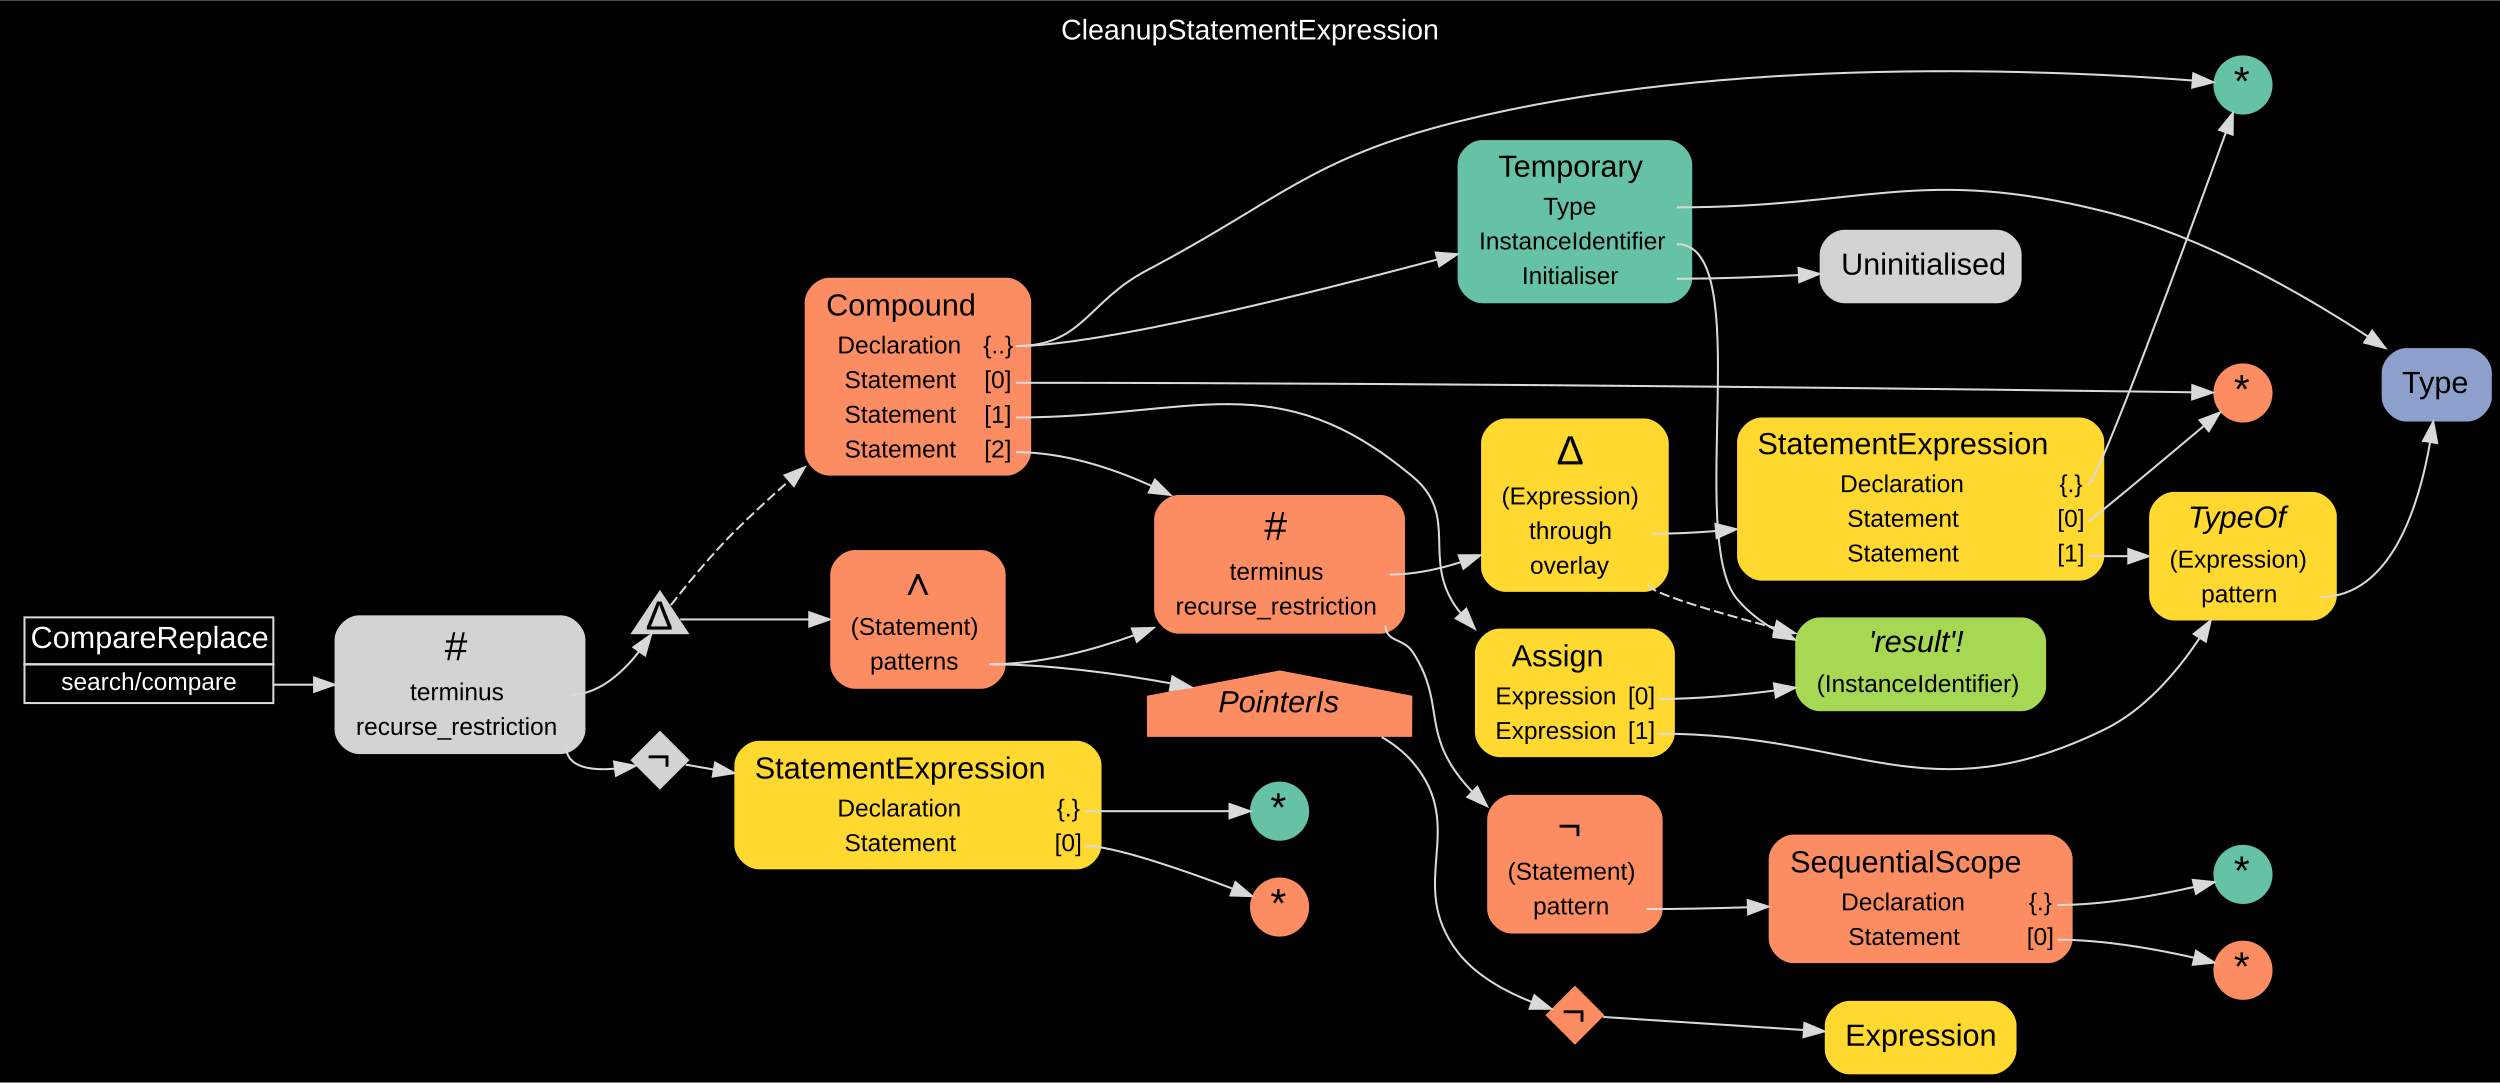
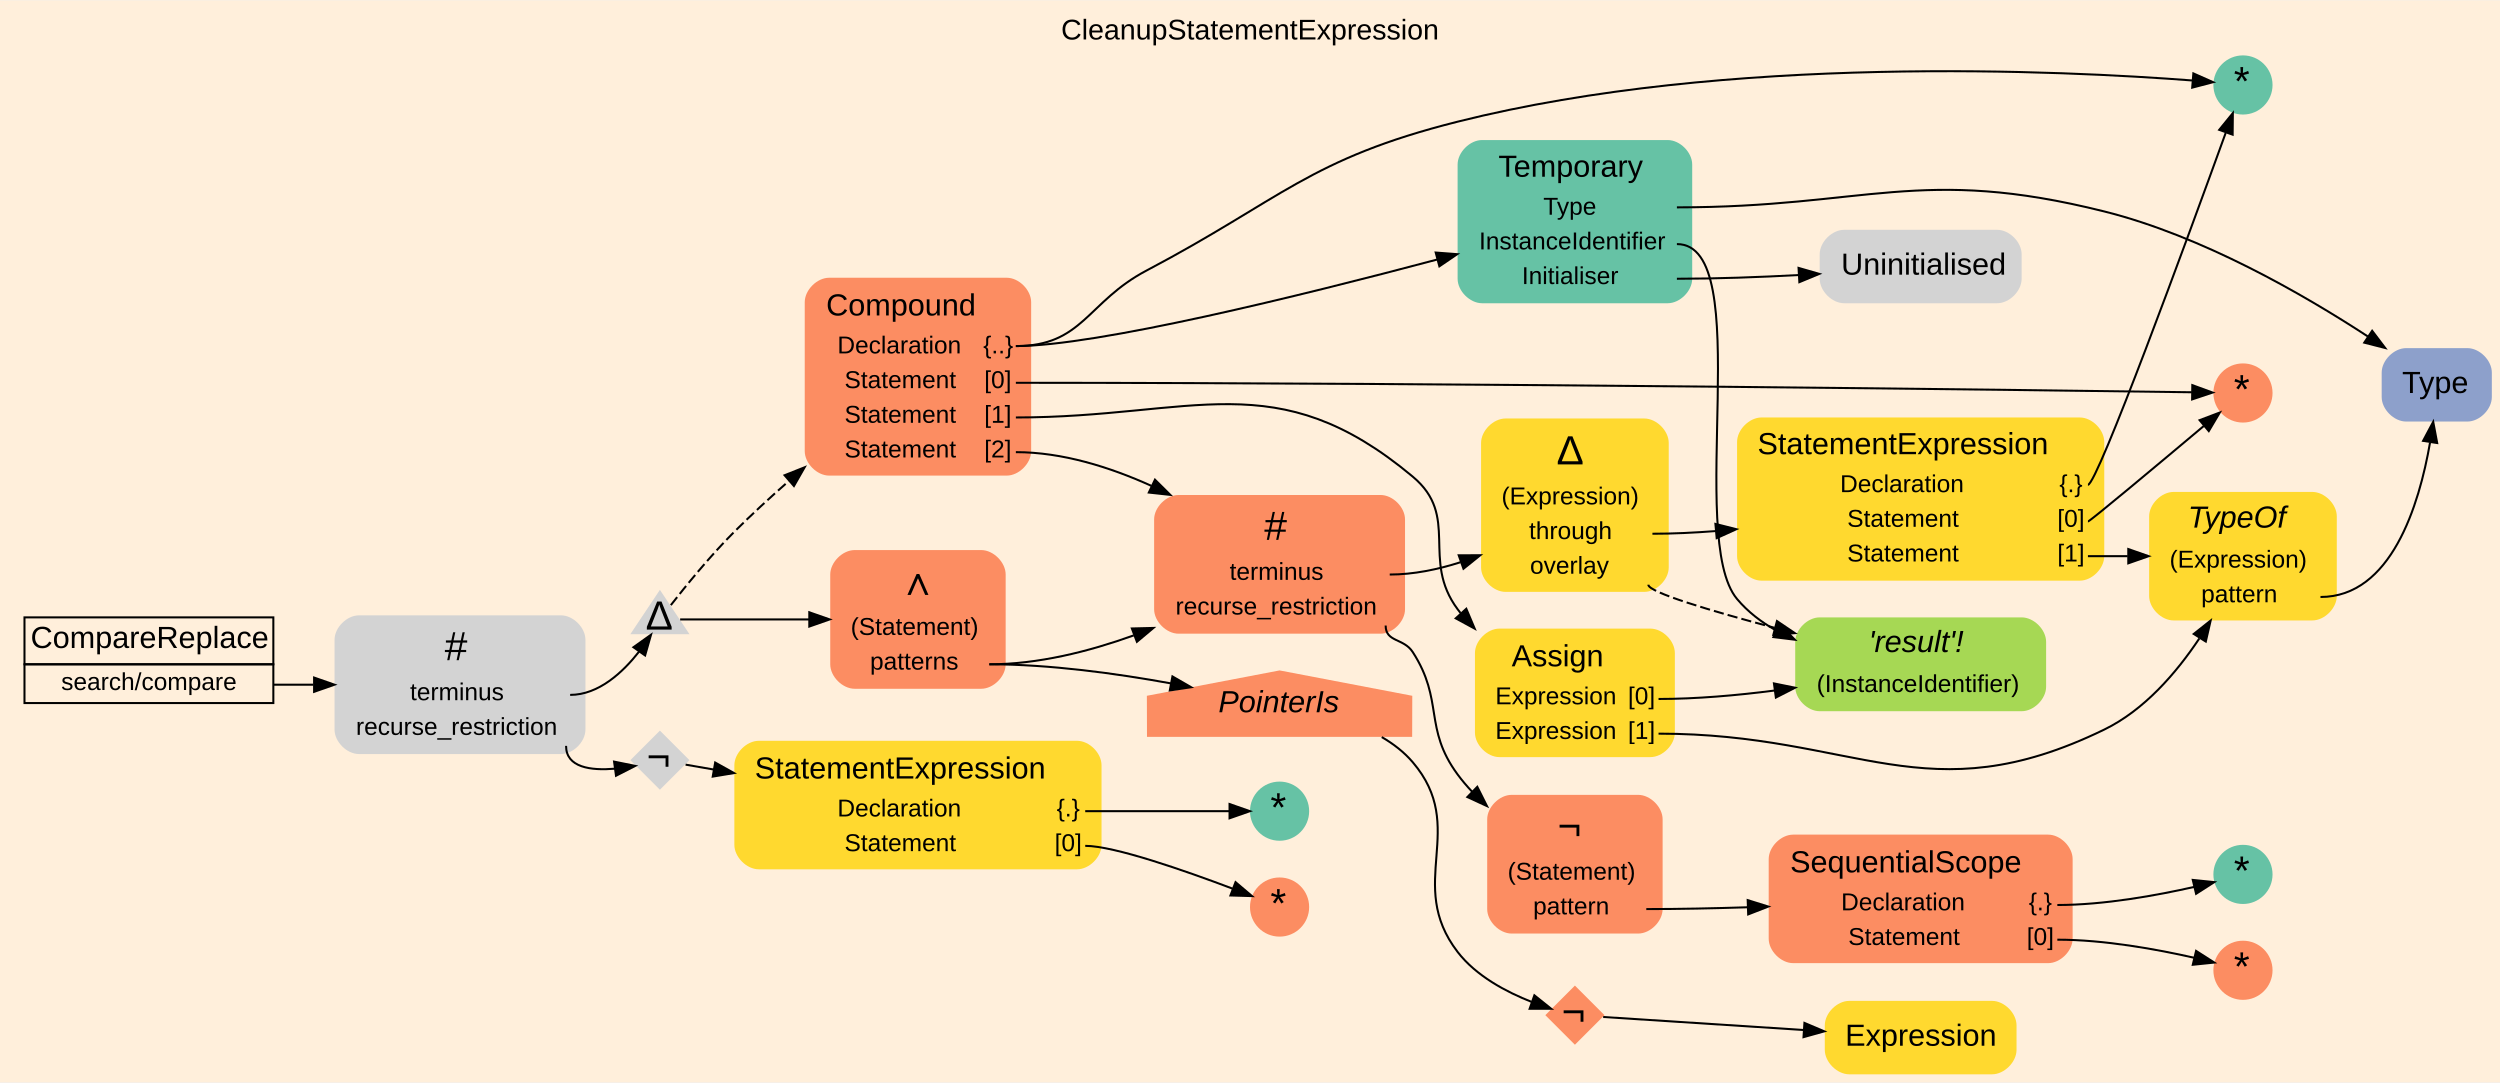
<svg xmlns="http://www.w3.org/2000/svg" width="1226pt" height="531pt" viewBox="0.00 0.00 1225.56 530.50">
  <g id="graph0" class="graph" transform="scale(1 1) rotate(0) translate(4 526.5)">
-     <polygon fill="#000000" stroke="transparent" points="-4,4 -4,-526.5 1221.556,-526.5 1221.556,4 -4,4" />
-     <text text-anchor="middle" x="608.778" y="-507.3" font-family="Arial" font-size="14.00" fill="#ffffff">CleanupStatementExpression</text>
+     <polygon fill="#ffefdb" stroke="transparent" points="-4,4 -4,-526.5 1221.556,-526.5 1221.556,4 -4,4" />
+     <text text-anchor="middle" x="608.778" y="-507.3" font-family="Arial" font-size="14.00" fill="#000000">CleanupStatementExpression</text>
    <g id="node1" class="node">
-       <polygon fill="#000000" stroke="transparent" points="138,-228 0,-228 0,-178 138,-178 138,-228" />
-       <polygon fill="none" stroke="#d9d9d9" points="8,-201 8,-224 130,-224 130,-201 8,-201" />
-       <text text-anchor="start" x="11" y="-209" font-family="Arial" font-size="15.00" fill="#ffffff">CompareReplace</text>
-       <polygon fill="none" stroke="#d9d9d9" points="8,-182 8,-201 130,-201 130,-182 8,-182" />
-       <text text-anchor="start" x="26" y="-188.4" font-family="Arial" font-size="12.00" fill="#ffffff">search/compare</text>
+       <polygon fill="#ffefdb" stroke="transparent" points="138,-228 0,-228 0,-178 138,-178 138,-228" />
+       <polygon fill="none" stroke="#000000" points="8,-201 8,-224 130,-224 130,-201 8,-201" />
+       <text text-anchor="start" x="11" y="-209" font-family="Arial" font-size="15.00" fill="#000000">CompareReplace</text>
+       <polygon fill="none" stroke="#000000" points="8,-182 8,-201 130,-201 130,-182 8,-182" />
+       <text text-anchor="start" x="26" y="-188.4" font-family="Arial" font-size="12.00" fill="#000000">search/compare</text>
    </g>
    <g id="node2" class="node">
      <path fill="#d3d3d3" stroke="transparent" d="M271,-225C271,-225 172,-225 172,-225 166,-225 160,-219 160,-213 160,-213 160,-169 160,-169 160,-163 166,-157 172,-157 172,-157 271,-157 271,-157 277,-157 283,-163 283,-169 283,-169 283,-213 283,-213 283,-219 277,-225 271,-225" />
      <text text-anchor="start" x="214" y="-203" font-family="Arial" font-size="20.00" fill="#000000">#</text>
      <text text-anchor="start" x="197" y="-183.4" font-family="Arial" font-size="12.00" fill="#000000">terminus</text>
      <text text-anchor="start" x="170.5" y="-166.4" font-family="Arial" font-size="12.00" fill="#000000">recurse_restriction</text>
    </g>
    <g id="edge1" class="edge">
-       <path fill="none" stroke="#d9d9d9" d="M130,-191C136.359,-191 142.967,-191 149.59,-191" />
-       <polygon fill="#d9d9d9" stroke="#d9d9d9" points="149.977,-194.5 159.977,-191 149.977,-187.5 149.977,-194.5" />
+       <path fill="none" stroke="#000000" d="M130,-191C136.359,-191 142.967,-191 149.59,-191" />
+       <polygon fill="#000000" stroke="#000000" points="149.977,-194.5 159.977,-191 149.977,-187.5 149.977,-194.5" />
    </g>
    <g id="node3" class="node">
      <polygon fill="#d3d3d3" stroke="#000000" stroke-width="0" points="319.5,-237.5 305,-215.75 334,-215.75 319.5,-237.5" />
      <text text-anchor="start" x="312.5" y="-218" font-family="Arial" font-size="20.00" fill="#000000">Δ</text>
    </g>
    <g id="edge2" class="edge">
-       <path fill="none" stroke="#d9d9d9" d="M275.5,-186C289.55,-186 301.452,-197.187 309.32,-207.258" />
-       <polygon fill="#d9d9d9" stroke="#d9d9d9" points="306.522,-209.363 315.149,-215.512 312.24,-205.325 306.522,-209.363" />
+       <path fill="none" stroke="#000000" d="M275.5,-186C289.55,-186 301.452,-197.187 309.32,-207.258" />
+       <polygon fill="#000000" stroke="#000000" points="306.522,-209.363 315.149,-215.512 312.24,-205.325 306.522,-209.363" />
    </g>
    <g id="node24" class="node">
      <polygon fill="#d3d3d3" stroke="#000000" stroke-width="0" points="319.5,-168.5 305,-154 319.5,-139.5 334,-154 319.5,-168.5" />
      <text text-anchor="start" x="313" y="-149" font-family="Arial" font-size="20.00" fill="#000000">¬</text>
    </g>
    <g id="edge3" class="edge">
-       <path fill="none" stroke="#d9d9d9" d="M273.5,-161C273.5,-150.379 285.635,-148.821 297.439,-149.819" />
-       <polygon fill="#d9d9d9" stroke="#d9d9d9" points="297.031,-153.296 307.414,-151.19 297.984,-146.361 297.031,-153.296" />
+       <path fill="none" stroke="#000000" d="M273.5,-161C273.5,-150.379 285.635,-148.821 297.439,-149.819" />
+       <polygon fill="#000000" stroke="#000000" points="297.031,-153.296 307.414,-151.19 297.984,-146.361 297.031,-153.296" />
    </g>
    <g id="node4" class="node">
      <path fill="#fc8d62" stroke="transparent" d="M477,-257C477,-257 415,-257 415,-257 409,-257 403,-251 403,-245 403,-245 403,-201 403,-201 403,-195 409,-189 415,-189 415,-189 477,-189 477,-189 483,-189 489,-195 489,-201 489,-201 489,-245 489,-245 489,-251 483,-257 477,-257" />
      <text text-anchor="start" x="436" y="-235" font-family="Arial" font-size="20.00" fill="#000000">∧</text>
      <text text-anchor="start" x="413" y="-215.4" font-family="Arial" font-size="12.00" fill="#000000">(Statement)</text>
      <text text-anchor="start" x="422.5" y="-198.4" font-family="Arial" font-size="12.00" fill="#000000">patterns</text>
    </g>
    <g id="edge4" class="edge">
-       <path fill="none" stroke="#d9d9d9" d="M329.426,-223C343.135,-223 368.877,-223 392.69,-223" />
-       <polygon fill="#d9d9d9" stroke="#d9d9d9" points="392.737,-226.5 402.737,-223 392.737,-219.5 392.737,-226.5" />
+       <path fill="none" stroke="#000000" d="M329.426,-223C343.135,-223 368.877,-223 392.69,-223" />
+       <polygon fill="#000000" stroke="#000000" points="392.737,-226.5 402.737,-223 392.737,-219.5 392.737,-226.5" />
    </g>
    <g id="node20" class="node">
      <path fill="#fc8d62" stroke="transparent" d="M489.5,-390.5C489.5,-390.5 402.5,-390.5 402.5,-390.5 396.5,-390.5 390.5,-384.5 390.5,-378.5 390.5,-378.5 390.5,-305.5 390.5,-305.5 390.5,-299.5 396.5,-293.5 402.5,-293.5 402.5,-293.5 489.5,-293.5 489.5,-293.5 495.5,-293.5 501.5,-299.5 501.5,-305.5 501.5,-305.5 501.5,-378.5 501.5,-378.5 501.5,-384.5 495.5,-390.5 489.5,-390.5" />
      <text text-anchor="start" x="401" y="-372" font-family="Arial" font-size="15.00" fill="#000000">Compound</text>
      <text text-anchor="start" x="406.5" y="-353.4" font-family="Arial" font-size="12.00" fill="#000000">Declaration</text>
      <text text-anchor="start" x="478" y="-353.4" font-family="Arial" font-size="12.00" fill="#000000">{..}</text>
      <text text-anchor="start" x="410" y="-336.4" font-family="Arial" font-size="12.00" fill="#000000">Statement</text>
      <text text-anchor="start" x="478.5" y="-336.4" font-family="Arial" font-size="12.00" fill="#000000">[0]</text>
      <text text-anchor="start" x="410" y="-319.4" font-family="Arial" font-size="12.00" fill="#000000">Statement</text>
      <text text-anchor="start" x="478.5" y="-319.4" font-family="Arial" font-size="12.00" fill="#000000">[1]</text>
      <text text-anchor="start" x="410" y="-302.4" font-family="Arial" font-size="12.00" fill="#000000">Statement</text>
      <text text-anchor="start" x="478.5" y="-302.4" font-family="Arial" font-size="12.00" fill="#000000">[2]</text>
    </g>
    <g id="edge5" class="edge">
-       <path fill="none" stroke="#d9d9d9" stroke-dasharray="5,2" d="M324.859,-230.009C331.698,-238.784 344.075,-254.106 356,-266 364.371,-274.349 373.551,-282.804 382.748,-290.89" />
-       <polygon fill="#d9d9d9" stroke="#d9d9d9" points="380.614,-293.672 390.46,-297.585 385.203,-288.386 380.614,-293.672" />
+       <path fill="none" stroke="#000000" stroke-dasharray="5,2" d="M324.859,-230.009C331.698,-238.784 344.075,-254.106 356,-266 364.371,-274.349 373.551,-282.804 382.748,-290.89" />
+       <polygon fill="#000000" stroke="#000000" points="380.614,-293.672 390.46,-297.585 385.203,-288.386 380.614,-293.672" />
    </g>
    <g id="node5" class="node">
      <path fill="#fc8d62" stroke="transparent" d="M672.778,-284C672.778,-284 573.778,-284 573.778,-284 567.778,-284 561.778,-278 561.778,-272 561.778,-272 561.778,-228 561.778,-228 561.778,-222 567.778,-216 573.778,-216 573.778,-216 672.778,-216 672.778,-216 678.778,-216 684.778,-222 684.778,-228 684.778,-228 684.778,-272 684.778,-272 684.778,-278 678.778,-284 672.778,-284" />
      <text text-anchor="start" x="615.778" y="-262" font-family="Arial" font-size="20.00" fill="#000000">#</text>
      <text text-anchor="start" x="598.778" y="-242.4" font-family="Arial" font-size="12.00" fill="#000000">terminus</text>
      <text text-anchor="start" x="572.278" y="-225.4" font-family="Arial" font-size="12.00" fill="#000000">recurse_restriction</text>
    </g>
    <g id="edge6" class="edge">
-       <path fill="none" stroke="#d9d9d9" d="M481,-201C504.781,-201 529.64,-207.196 551.802,-215.18" />
-       <polygon fill="#d9d9d9" stroke="#d9d9d9" points="550.86,-218.566 561.452,-218.829 553.336,-212.018 550.86,-218.566" />
+       <path fill="none" stroke="#000000" d="M481,-201C504.781,-201 529.64,-207.196 551.802,-215.18" />
+       <polygon fill="#000000" stroke="#000000" points="550.86,-218.566 561.452,-218.829 553.336,-212.018 550.86,-218.566" />
    </g>
    <g id="node17" class="node">
      <polygon fill="#fc8d62" stroke="#000000" stroke-width="0" points="688.335,-185.562 623.278,-198 558.221,-185.562 558.282,-165.438 688.274,-165.438 688.335,-185.562" />
      <text text-anchor="start" x="593.278" y="-177.5" font-family="Arial" font-style="italic" font-size="15.00" fill="#000000">PointerIs</text>
    </g>
    <g id="edge7" class="edge">
-       <path fill="none" stroke="#d9d9d9" d="M481,-201C510.668,-201 543.446,-196.476 570.056,-191.628" />
-       <polygon fill="#d9d9d9" stroke="#d9d9d9" points="570.757,-195.057 579.933,-189.762 569.458,-188.179 570.757,-195.057" />
+       <path fill="none" stroke="#000000" d="M481,-201C510.668,-201 543.446,-196.476 570.056,-191.628" />
+       <polygon fill="#000000" stroke="#000000" points="570.757,-195.057 579.933,-189.762 569.458,-188.179 570.757,-195.057" />
    </g>
    <g id="node6" class="node">
      <path fill="#ffd92f" stroke="transparent" d="M802.056,-321.5C802.056,-321.5 734.056,-321.5 734.056,-321.5 728.056,-321.5 722.056,-315.5 722.056,-309.5 722.056,-309.5 722.056,-248.5 722.056,-248.5 722.056,-242.5 728.056,-236.5 734.056,-236.5 734.056,-236.5 802.056,-236.5 802.056,-236.5 808.056,-236.5 814.056,-242.5 814.056,-248.5 814.056,-248.5 814.056,-309.5 814.056,-309.5 814.056,-315.5 808.056,-321.5 802.056,-321.5" />
      <text text-anchor="start" x="759.056" y="-299" font-family="Arial" font-size="20.00" fill="#000000">Δ</text>
      <text text-anchor="start" x="732.056" y="-279.4" font-family="Arial" font-size="12.00" fill="#000000">(Expression)</text>
      <text text-anchor="start" x="745.556" y="-262.4" font-family="Arial" font-size="12.00" fill="#000000">through</text>
      <text text-anchor="start" x="746.056" y="-245.4" font-family="Arial" font-size="12.00" fill="#000000">overlay</text>
    </g>
    <g id="edge8" class="edge">
-       <path fill="none" stroke="#d9d9d9" d="M677.278,-245C688.863,-245 700.781,-247.458 712.015,-251.053" />
-       <polygon fill="#d9d9d9" stroke="#d9d9d9" points="711.092,-254.439 721.687,-254.471 713.424,-247.839 711.092,-254.439" />
+       <path fill="none" stroke="#000000" d="M677.278,-245C688.863,-245 700.781,-247.458 712.015,-251.053" />
+       <polygon fill="#000000" stroke="#000000" points="711.092,-254.439 721.687,-254.471 713.424,-247.839 711.092,-254.439" />
    </g>
    <g id="node13" class="node">
      <path fill="#fc8d62" stroke="transparent" d="M799.056,-137C799.056,-137 737.056,-137 737.056,-137 731.056,-137 725.056,-131 725.056,-125 725.056,-125 725.056,-81 725.056,-81 725.056,-75 731.056,-69 737.056,-69 737.056,-69 799.056,-69 799.056,-69 805.056,-69 811.056,-75 811.056,-81 811.056,-81 811.056,-125 811.056,-125 811.056,-131 805.056,-137 799.056,-137" />
      <text text-anchor="start" x="759.556" y="-115" font-family="Arial" font-size="20.00" fill="#000000">¬</text>
      <text text-anchor="start" x="735.056" y="-95.4" font-family="Arial" font-size="12.00" fill="#000000">(Statement)</text>
      <text text-anchor="start" x="747.556" y="-78.4" font-family="Arial" font-size="12.00" fill="#000000">pattern</text>
    </g>
    <g id="edge9" class="edge">
-       <path fill="none" stroke="#d9d9d9" d="M675.278,-220C675.278,-211.741 684.074,-213.936 688.556,-207 703.972,-183.145 693.719,-169.874 710.556,-147 712.733,-144.042 715.163,-141.186 717.758,-138.448" />
-       <polygon fill="#d9d9d9" stroke="#d9d9d9" points="720.204,-140.951 724.957,-131.483 715.337,-135.92 720.204,-140.951" />
+       <path fill="none" stroke="#000000" d="M675.278,-220C675.278,-211.741 684.074,-213.936 688.556,-207 703.972,-183.145 693.719,-169.874 710.556,-147 712.733,-144.042 715.163,-141.186 717.758,-138.448" />
+       <polygon fill="#000000" stroke="#000000" points="720.204,-140.951 724.957,-131.483 715.337,-135.92 720.204,-140.951" />
    </g>
    <g id="node7" class="node">
      <path fill="#ffd92f" stroke="transparent" d="M1015.556,-322C1015.556,-322 859.556,-322 859.556,-322 853.556,-322 847.556,-316 847.556,-310 847.556,-310 847.556,-254 847.556,-254 847.556,-248 853.556,-242 859.556,-242 859.556,-242 1015.556,-242 1015.556,-242 1021.556,-242 1027.556,-248 1027.556,-254 1027.556,-254 1027.556,-310 1027.556,-310 1027.556,-316 1021.556,-322 1015.556,-322" />
      <text text-anchor="start" x="857.556" y="-304" font-family="Arial" font-size="15.00" fill="#000000">StatementExpression</text>
      <text text-anchor="start" x="898.056" y="-285.4" font-family="Arial" font-size="12.00" fill="#000000">Declaration</text>
      <text text-anchor="start" x="1005.556" y="-285.4" font-family="Arial" font-size="12.00" fill="#000000">{.}</text>
      <text text-anchor="start" x="901.556" y="-268.4" font-family="Arial" font-size="12.00" fill="#000000">Statement</text>
      <text text-anchor="start" x="1004.556" y="-268.4" font-family="Arial" font-size="12.00" fill="#000000">[0]</text>
      <text text-anchor="start" x="901.556" y="-251.4" font-family="Arial" font-size="12.00" fill="#000000">Statement</text>
      <text text-anchor="start" x="1004.556" y="-251.4" font-family="Arial" font-size="12.00" fill="#000000">[1]</text>
    </g>
    <g id="edge10" class="edge">
-       <path fill="none" stroke="#d9d9d9" d="M806.056,-265C816.174,-265 826.694,-265.501 837.18,-266.331" />
-       <polygon fill="#d9d9d9" stroke="#d9d9d9" points="836.938,-269.824 847.208,-267.223 837.557,-262.851 836.938,-269.824" />
+       <path fill="none" stroke="#000000" d="M806.056,-265C816.174,-265 826.694,-265.501 837.18,-266.331" />
+       <polygon fill="#000000" stroke="#000000" points="836.938,-269.824 847.208,-267.223 837.557,-262.851 836.938,-269.824" />
    </g>
    <g id="node12" class="node">
      <path fill="#a6d854" stroke="transparent" d="M987.056,-224C987.056,-224 888.056,-224 888.056,-224 882.056,-224 876.056,-218 876.056,-212 876.056,-212 876.056,-190 876.056,-190 876.056,-184 882.056,-178 888.056,-178 888.056,-178 987.056,-178 987.056,-178 993.056,-178 999.056,-184 999.056,-190 999.056,-190 999.056,-212 999.056,-212 999.056,-218 993.056,-224 987.056,-224" />
      <text text-anchor="start" x="912.056" y="-207" font-family="Arial" font-style="italic" font-size="15.00" fill="#000000">'result'!</text>
      <text text-anchor="start" x="886.556" y="-187.4" font-family="Arial" font-size="12.00" fill="#000000">(InstanceIdentifier)</text>
    </g>
    <g id="edge11" class="edge">
-       <path fill="none" stroke="#d9d9d9" stroke-dasharray="5,2" d="M804.056,-240C804.056,-236.321 834.321,-227.304 866.031,-218.866" />
-       <polygon fill="#d9d9d9" stroke="#d9d9d9" points="867.106,-222.202 875.886,-216.273 865.325,-215.433 867.106,-222.202" />
+       <path fill="none" stroke="#000000" stroke-dasharray="5,2" d="M804.056,-240C804.056,-236.321 834.321,-227.304 866.031,-218.866" />
+       <polygon fill="#000000" stroke="#000000" points="867.106,-222.202 875.886,-216.273 865.325,-215.433 867.106,-222.202" />
    </g>
    <g id="node8" class="node">
      <ellipse fill="#66c2a5" stroke="#000000" stroke-width="0" cx="1095.556" cy="-485" rx="14.5" ry="14.5" />
      <text text-anchor="start" x="1091.056" y="-480" font-family="Arial" font-size="20.00" fill="#000000">*</text>
    </g>
    <g id="edge12" class="edge">
-       <path fill="none" stroke="#d9d9d9" d="M1019.556,-289C1024.133,-289 1068.235,-409.438 1087.083,-461.494" />
-       <polygon fill="#d9d9d9" stroke="#d9d9d9" points="1083.907,-463.003 1090.598,-471.218 1090.49,-460.623 1083.907,-463.003" />
+       <path fill="none" stroke="#000000" d="M1019.556,-289C1024.133,-289 1068.235,-409.438 1087.083,-461.494" />
+       <polygon fill="#000000" stroke="#000000" points="1083.907,-463.003 1090.598,-471.218 1090.49,-460.623 1083.907,-463.003" />
    </g>
    <g id="node9" class="node">
      <ellipse fill="#fc8d62" stroke="#000000" stroke-width="0" cx="1095.556" cy="-334" rx="14.5" ry="14.5" />
      <text text-anchor="start" x="1091.056" y="-329" font-family="Arial" font-size="20.00" fill="#000000">*</text>
    </g>
    <g id="edge13" class="edge">
-       <path fill="none" stroke="#d9d9d9" d="M1019.556,-271C1020.473,-271 1054.128,-299.154 1076.34,-317.821" />
-       <polygon fill="#d9d9d9" stroke="#d9d9d9" points="1074.295,-320.674 1084.201,-324.432 1078.801,-315.317 1074.295,-320.674" />
+       <path fill="none" stroke="#000000" d="M1019.556,-271C1020.473,-271 1054.128,-299.154 1076.34,-317.821" />
+       <polygon fill="#000000" stroke="#000000" points="1074.295,-320.674 1084.201,-324.432 1078.801,-315.317 1074.295,-320.674" />
    </g>
    <g id="node10" class="node">
      <path fill="#ffd92f" stroke="transparent" d="M1129.556,-285.5C1129.556,-285.5 1061.556,-285.5 1061.556,-285.5 1055.556,-285.5 1049.556,-279.5 1049.556,-273.5 1049.556,-273.5 1049.556,-234.5 1049.556,-234.5 1049.556,-228.5 1055.556,-222.5 1061.556,-222.5 1061.556,-222.5 1129.556,-222.5 1129.556,-222.5 1135.556,-222.5 1141.556,-228.5 1141.556,-234.5 1141.556,-234.5 1141.556,-273.5 1141.556,-273.5 1141.556,-279.5 1135.556,-285.5 1129.556,-285.5" />
      <text text-anchor="start" x="1068.556" y="-268" font-family="Arial" font-style="italic" font-size="15.00" fill="#000000">TypeOf</text>
      <text text-anchor="start" x="1059.556" y="-248.4" font-family="Arial" font-size="12.00" fill="#000000">(Expression)</text>
      <text text-anchor="start" x="1075.056" y="-231.4" font-family="Arial" font-size="12.00" fill="#000000">pattern</text>
    </g>
    <g id="edge14" class="edge">
-       <path fill="none" stroke="#d9d9d9" d="M1019.556,-254C1025.877,-254 1032.494,-254 1039.074,-254" />
-       <polygon fill="#d9d9d9" stroke="#d9d9d9" points="1039.337,-257.5 1049.337,-254 1039.337,-250.5 1039.337,-257.5" />
+       <path fill="none" stroke="#000000" d="M1019.556,-254C1025.877,-254 1032.494,-254 1039.074,-254" />
+       <polygon fill="#000000" stroke="#000000" points="1039.337,-257.5 1049.337,-254 1039.337,-250.5 1039.337,-257.5" />
    </g>
    <g id="node11" class="node">
      <path fill="#8da0cb" stroke="transparent" d="M1205.556,-356C1205.556,-356 1175.556,-356 1175.556,-356 1169.556,-356 1163.556,-350 1163.556,-344 1163.556,-344 1163.556,-332 1163.556,-332 1163.556,-326 1169.556,-320 1175.556,-320 1175.556,-320 1205.556,-320 1205.556,-320 1211.556,-320 1217.556,-326 1217.556,-332 1217.556,-332 1217.556,-344 1217.556,-344 1217.556,-350 1211.556,-356 1205.556,-356" />
      <text text-anchor="start" x="1173.556" y="-334" font-family="Arial" font-size="15.00" fill="#000000">Type</text>
    </g>
    <g id="edge15" class="edge">
-       <path fill="none" stroke="#d9d9d9" d="M1133.556,-234C1168.182,-234 1181.913,-278.881 1187.259,-309.676" />
-       <polygon fill="#d9d9d9" stroke="#d9d9d9" points="1183.849,-310.529 1188.821,-319.885 1190.768,-309.47 1183.849,-310.529" />
+       <path fill="none" stroke="#000000" d="M1133.556,-234C1168.182,-234 1181.913,-278.881 1187.259,-309.676" />
+       <polygon fill="#000000" stroke="#000000" points="1183.849,-310.529 1188.821,-319.885 1190.768,-309.47 1183.849,-310.529" />
    </g>
    <g id="node14" class="node">
      <path fill="#fc8d62" stroke="transparent" d="M1000.056,-117.5C1000.056,-117.5 875.056,-117.5 875.056,-117.5 869.056,-117.5 863.056,-111.5 863.056,-105.5 863.056,-105.5 863.056,-66.5 863.056,-66.5 863.056,-60.5 869.056,-54.5 875.056,-54.5 875.056,-54.5 1000.056,-54.5 1000.056,-54.5 1006.056,-54.5 1012.056,-60.5 1012.056,-66.5 1012.056,-66.5 1012.056,-105.5 1012.056,-105.5 1012.056,-111.5 1006.056,-117.5 1000.056,-117.5" />
      <text text-anchor="start" x="873.556" y="-99" font-family="Arial" font-size="15.00" fill="#000000">SequentialScope</text>
      <text text-anchor="start" x="898.556" y="-80.4" font-family="Arial" font-size="12.00" fill="#000000">Declaration</text>
      <text text-anchor="start" x="990.556" y="-80.4" font-family="Arial" font-size="12.00" fill="#000000">{.}</text>
      <text text-anchor="start" x="902.056" y="-63.4" font-family="Arial" font-size="12.00" fill="#000000">Statement</text>
      <text text-anchor="start" x="989.556" y="-63.4" font-family="Arial" font-size="12.00" fill="#000000">[0]</text>
    </g>
    <g id="edge16" class="edge">
-       <path fill="none" stroke="#d9d9d9" d="M803.056,-81C819.117,-81 836.25,-81.36 852.72,-81.888" />
-       <polygon fill="#d9d9d9" stroke="#d9d9d9" points="852.76,-85.391 862.875,-82.236 853,-78.395 852.76,-85.391" />
+       <path fill="none" stroke="#000000" d="M803.056,-81C819.117,-81 836.25,-81.36 852.72,-81.888" />
+       <polygon fill="#000000" stroke="#000000" points="852.76,-85.391 862.875,-82.236 853,-78.395 852.76,-85.391" />
    </g>
    <g id="node15" class="node">
      <ellipse fill="#66c2a5" stroke="#000000" stroke-width="0" cx="1095.556" cy="-98" rx="14.5" ry="14.5" />
      <text text-anchor="start" x="1091.056" y="-93" font-family="Arial" font-size="20.00" fill="#000000">*</text>
    </g>
    <g id="edge17" class="edge">
-       <path fill="none" stroke="#d9d9d9" d="M1004.556,-83C1027.578,-83 1053.445,-87.732 1071.699,-91.88" />
-       <polygon fill="#d9d9d9" stroke="#d9d9d9" points="1070.949,-95.299 1081.488,-94.215 1072.573,-88.49 1070.949,-95.299" />
+       <path fill="none" stroke="#000000" d="M1004.556,-83C1027.578,-83 1053.445,-87.732 1071.699,-91.88" />
+       <polygon fill="#000000" stroke="#000000" points="1070.949,-95.299 1081.488,-94.215 1072.573,-88.49 1070.949,-95.299" />
    </g>
    <g id="node16" class="node">
      <ellipse fill="#fc8d62" stroke="#000000" stroke-width="0" cx="1095.556" cy="-51" rx="14.5" ry="14.5" />
      <text text-anchor="start" x="1091.056" y="-46" font-family="Arial" font-size="20.00" fill="#000000">*</text>
    </g>
    <g id="edge18" class="edge">
-       <path fill="none" stroke="#d9d9d9" d="M1004.556,-66C1027.578,-66 1053.445,-61.268 1071.699,-57.12" />
-       <polygon fill="#d9d9d9" stroke="#d9d9d9" points="1072.573,-60.51 1081.488,-54.785 1070.949,-53.701 1072.573,-60.51" />
+       <path fill="none" stroke="#000000" d="M1004.556,-66C1027.578,-66 1053.445,-61.268 1071.699,-57.12" />
+       <polygon fill="#000000" stroke="#000000" points="1072.573,-60.51 1081.488,-54.785 1070.949,-53.701 1072.573,-60.51" />
    </g>
    <g id="node18" class="node">
      <polygon fill="#fc8d62" stroke="#000000" stroke-width="0" points="768.056,-43.5 753.556,-29 768.056,-14.5 782.556,-29 768.056,-43.5" />
      <text text-anchor="start" x="761.556" y="-24" font-family="Arial" font-size="20.00" fill="#000000">¬</text>
    </g>
    <g id="edge19" class="edge">
-       <path fill="none" stroke="#d9d9d9" d="M673.371,-165.328C679.074,-162.005 684.342,-157.949 688.556,-153 716.095,-120.664 684.706,-93.702 710.556,-60 719.615,-48.189 734.5,-40.34 746.855,-35.496" />
-       <polygon fill="#d9d9d9" stroke="#d9d9d9" points="748.187,-38.737 756.455,-32.112 745.86,-32.136 748.187,-38.737" />
+       <path fill="none" stroke="#000000" d="M673.371,-165.328C679.074,-162.005 684.342,-157.949 688.556,-153 716.095,-120.664 684.706,-93.702 710.556,-60 719.615,-48.189 734.5,-40.34 746.855,-35.496" />
+       <polygon fill="#000000" stroke="#000000" points="748.187,-38.737 756.455,-32.112 745.86,-32.136 748.187,-38.737" />
    </g>
    <g id="node19" class="node">
      <path fill="#ffd92f" stroke="transparent" d="M972.556,-36C972.556,-36 902.556,-36 902.556,-36 896.556,-36 890.556,-30 890.556,-24 890.556,-24 890.556,-12 890.556,-12 890.556,-6 896.556,0 902.556,0 902.556,0 972.556,0 972.556,0 978.556,0 984.556,-6 984.556,-12 984.556,-12 984.556,-24 984.556,-24 984.556,-30 978.556,-36 972.556,-36" />
      <text text-anchor="start" x="900.556" y="-14" font-family="Arial" font-size="15.00" fill="#000000">Expression</text>
    </g>
    <g id="edge20" class="edge">
-       <path fill="none" stroke="#d9d9d9" d="M781.927,-28.1C803.228,-26.718 845.201,-23.994 880.195,-21.723" />
-       <polygon fill="#d9d9d9" stroke="#d9d9d9" points="880.574,-25.205 890.327,-21.065 880.121,-18.22 880.574,-25.205" />
+       <path fill="none" stroke="#000000" d="M781.927,-28.1C803.228,-26.718 845.201,-23.994 880.195,-21.723" />
+       <polygon fill="#000000" stroke="#000000" points="880.574,-25.205 890.327,-21.065 880.121,-18.22 880.574,-25.205" />
    </g>
    <g id="edge25" class="edge">
-       <path fill="none" stroke="#d9d9d9" d="M494,-305C516.738,-305 540.059,-297.707 560.523,-288.432" />
-       <polygon fill="#d9d9d9" stroke="#d9d9d9" points="562.192,-291.513 569.712,-284.05 559.179,-285.195 562.192,-291.513" />
+       <path fill="none" stroke="#000000" d="M494,-305C516.738,-305 540.059,-297.707 560.523,-288.432" />
+       <polygon fill="#000000" stroke="#000000" points="562.192,-291.513 569.712,-284.05 559.179,-285.195 562.192,-291.513" />
    </g>
    <g id="edge21" class="edge">
-       <path fill="none" stroke="#d9d9d9" d="M494,-357C526.856,-357 528.937,-378.675 558,-394 624.488,-429.059 637.663,-448.658 710.556,-467 842.812,-500.28 1008.511,-491.978 1070.571,-487.21" />
-       <polygon fill="#d9d9d9" stroke="#d9d9d9" points="1071.236,-490.668 1080.921,-486.372 1070.671,-483.69 1071.236,-490.668" />
+       <path fill="none" stroke="#000000" d="M494,-357C526.856,-357 528.937,-378.675 558,-394 624.488,-429.059 637.663,-448.658 710.556,-467 842.812,-500.28 1008.511,-491.978 1070.571,-487.21" />
+       <polygon fill="#000000" stroke="#000000" points="1071.236,-490.668 1080.921,-486.372 1070.671,-483.69 1071.236,-490.668" />
    </g>
    <g id="edge23" class="edge">
-       <path fill="none" stroke="#d9d9d9" d="M494,-339C717.666,-339 988.094,-335.501 1070.522,-334.357" />
-       <polygon fill="#d9d9d9" stroke="#d9d9d9" points="1070.724,-337.855 1080.674,-334.215 1070.626,-330.855 1070.724,-337.855" />
+       <path fill="none" stroke="#000000" d="M494,-339C717.666,-339 988.094,-335.501 1070.522,-334.357" />
+       <polygon fill="#000000" stroke="#000000" points="1070.724,-337.855 1080.674,-334.215 1070.626,-330.855 1070.724,-337.855" />
    </g>
    <g id="node21" class="node">
      <path fill="#66c2a5" stroke="transparent" d="M813.556,-458C813.556,-458 722.556,-458 722.556,-458 716.556,-458 710.556,-452 710.556,-446 710.556,-446 710.556,-390 710.556,-390 710.556,-384 716.556,-378 722.556,-378 722.556,-378 813.556,-378 813.556,-378 819.556,-378 825.556,-384 825.556,-390 825.556,-390 825.556,-446 825.556,-446 825.556,-452 819.556,-458 813.556,-458" />
      <text text-anchor="start" x="730.556" y="-440" font-family="Arial" font-size="15.00" fill="#000000">Temporary</text>
      <text text-anchor="start" x="752.556" y="-421.4" font-family="Arial" font-size="12.00" fill="#000000">Type</text>
      <text text-anchor="start" x="721.056" y="-404.4" font-family="Arial" font-size="12.00" fill="#000000">InstanceIdentifier</text>
      <text text-anchor="start" x="742.056" y="-387.4" font-family="Arial" font-size="12.00" fill="#000000">Initialiser</text>
    </g>
    <g id="edge22" class="edge">
-       <path fill="none" stroke="#d9d9d9" d="M494,-357C533.548,-357 633.072,-381.509 700.648,-399.456" />
-       <polygon fill="#d9d9d9" stroke="#d9d9d9" points="699.811,-402.855 710.375,-402.053 701.616,-396.092 699.811,-402.855" />
+       <path fill="none" stroke="#000000" d="M494,-357C533.548,-357 633.072,-381.509 700.648,-399.456" />
+       <polygon fill="#000000" stroke="#000000" points="699.811,-402.855 710.375,-402.053 701.616,-396.092 699.811,-402.855" />
    </g>
    <g id="node23" class="node">
      <path fill="#ffd92f" stroke="transparent" d="M805.056,-218.5C805.056,-218.5 731.056,-218.5 731.056,-218.5 725.056,-218.5 719.056,-212.5 719.056,-206.5 719.056,-206.5 719.056,-167.5 719.056,-167.5 719.056,-161.5 725.056,-155.5 731.056,-155.5 731.056,-155.5 805.056,-155.5 805.056,-155.5 811.056,-155.5 817.056,-161.5 817.056,-167.5 817.056,-167.5 817.056,-206.5 817.056,-206.5 817.056,-212.5 811.056,-218.5 805.056,-218.5" />
      <text text-anchor="start" x="737.056" y="-200" font-family="Arial" font-size="15.00" fill="#000000">Assign</text>
      <text text-anchor="start" x="729.056" y="-181.4" font-family="Arial" font-size="12.00" fill="#000000">Expression</text>
      <text text-anchor="start" x="794.056" y="-181.4" font-family="Arial" font-size="12.00" fill="#000000">[0]</text>
      <text text-anchor="start" x="729.056" y="-164.4" font-family="Arial" font-size="12.00" fill="#000000">Expression</text>
      <text text-anchor="start" x="794.056" y="-164.4" font-family="Arial" font-size="12.00" fill="#000000">[1]</text>
    </g>
    <g id="edge24" class="edge">
-       <path fill="none" stroke="#d9d9d9" d="M494,-322C581.425,-322 621.477,-349.066 688.556,-293 711.957,-273.441 692.37,-252.484 710.556,-228 711.022,-227.373 711.501,-226.751 711.991,-226.135" />
-       <polygon fill="#d9d9d9" stroke="#d9d9d9" points="714.814,-228.232 718.937,-218.473 709.628,-223.531 714.814,-228.232" />
+       <path fill="none" stroke="#000000" d="M494,-322C581.425,-322 621.477,-349.066 688.556,-293 711.957,-273.441 692.37,-252.484 710.556,-228 711.022,-227.373 711.501,-226.751 711.991,-226.135" />
+       <polygon fill="#000000" stroke="#000000" points="714.814,-228.232 718.937,-218.473 709.628,-223.531 714.814,-228.232" />
    </g>
    <g id="edge26" class="edge">
-       <path fill="none" stroke="#d9d9d9" d="M818.056,-425C911.172,-425 937.224,-445.596 1027.556,-423 1075.525,-411.001 1125.135,-382.392 1156.83,-361.673" />
-       <polygon fill="#d9d9d9" stroke="#d9d9d9" points="1158.886,-364.509 1165.278,-356.059 1155.012,-358.679 1158.886,-364.509" />
+       <path fill="none" stroke="#000000" d="M818.056,-425C911.172,-425 937.224,-445.596 1027.556,-423 1075.525,-411.001 1125.135,-382.392 1156.83,-361.673" />
+       <polygon fill="#000000" stroke="#000000" points="1158.886,-364.509 1165.278,-356.059 1155.012,-358.679 1158.886,-364.509" />
    </g>
    <g id="edge27" class="edge">
-       <path fill="none" stroke="#d9d9d9" d="M818.056,-407C857.275,-407 822.334,-263.032 847.556,-233 852.805,-226.75 859.363,-221.72 866.532,-217.673" />
-       <polygon fill="#d9d9d9" stroke="#d9d9d9" points="868.47,-220.619 875.886,-213.053 865.37,-214.343 868.47,-220.619" />
+       <path fill="none" stroke="#000000" d="M818.056,-407C857.275,-407 822.334,-263.032 847.556,-233 852.805,-226.75 859.363,-221.72 866.532,-217.673" />
+       <polygon fill="#000000" stroke="#000000" points="868.47,-220.619 875.886,-213.053 865.37,-214.343 868.47,-220.619" />
    </g>
    <g id="node22" class="node">
      <path fill="#d3d3d3" stroke="transparent" d="M975.056,-414C975.056,-414 900.056,-414 900.056,-414 894.056,-414 888.056,-408 888.056,-402 888.056,-402 888.056,-390 888.056,-390 888.056,-384 894.056,-378 900.056,-378 900.056,-378 975.056,-378 975.056,-378 981.056,-378 987.056,-384 987.056,-390 987.056,-390 987.056,-402 987.056,-402 987.056,-408 981.056,-414 975.056,-414" />
      <text text-anchor="start" x="898.556" y="-392" font-family="Arial" font-size="15.00" fill="#000000">Uninitialised</text>
    </g>
    <g id="edge28" class="edge">
-       <path fill="none" stroke="#d9d9d9" d="M818.056,-390C837.513,-390 858.73,-390.803 877.813,-391.822" />
-       <polygon fill="#d9d9d9" stroke="#d9d9d9" points="877.692,-395.32 887.874,-392.389 878.086,-388.332 877.692,-395.32" />
+       <path fill="none" stroke="#000000" d="M818.056,-390C837.513,-390 858.73,-390.803 877.813,-391.822" />
+       <polygon fill="#000000" stroke="#000000" points="877.692,-395.32 887.874,-392.389 878.086,-388.332 877.692,-395.32" />
    </g>
    <g id="edge30" class="edge">
-       <path fill="none" stroke="#d9d9d9" d="M809.056,-167C906.171,-167 940.219,-126.531 1027.556,-169 1047.094,-178.501 1062.797,-196.61 1074.17,-213.68" />
-       <polygon fill="#d9d9d9" stroke="#d9d9d9" points="1071.418,-215.877 1079.719,-222.46 1077.335,-212.137 1071.418,-215.877" />
+       <path fill="none" stroke="#000000" d="M809.056,-167C906.171,-167 940.219,-126.531 1027.556,-169 1047.094,-178.501 1062.797,-196.61 1074.17,-213.68" />
+       <polygon fill="#000000" stroke="#000000" points="1071.418,-215.877 1079.719,-222.46 1077.335,-212.137 1071.418,-215.877" />
    </g>
    <g id="edge29" class="edge">
-       <path fill="none" stroke="#d9d9d9" d="M809.056,-184C827.569,-184 847.453,-185.756 865.915,-188.138" />
-       <polygon fill="#d9d9d9" stroke="#d9d9d9" points="865.626,-191.631 876.008,-189.519 866.575,-184.696 865.626,-191.631" />
+       <path fill="none" stroke="#000000" d="M809.056,-184C827.569,-184 847.453,-185.756 865.915,-188.138" />
+       <polygon fill="#000000" stroke="#000000" points="865.626,-191.631 876.008,-189.519 866.575,-184.696 865.626,-191.631" />
    </g>
    <g id="node25" class="node">
      <path fill="#ffd92f" stroke="transparent" d="M524,-163.5C524,-163.5 368,-163.5 368,-163.5 362,-163.5 356,-157.5 356,-151.5 356,-151.5 356,-112.5 356,-112.5 356,-106.5 362,-100.5 368,-100.5 368,-100.5 524,-100.5 524,-100.5 530,-100.5 536,-106.5 536,-112.5 536,-112.5 536,-151.5 536,-151.5 536,-157.5 530,-163.5 524,-163.5" />
      <text text-anchor="start" x="366" y="-145" font-family="Arial" font-size="15.00" fill="#000000">StatementExpression</text>
      <text text-anchor="start" x="406.5" y="-126.4" font-family="Arial" font-size="12.00" fill="#000000">Declaration</text>
      <text text-anchor="start" x="514" y="-126.4" font-family="Arial" font-size="12.00" fill="#000000">{.}</text>
      <text text-anchor="start" x="410" y="-109.4" font-family="Arial" font-size="12.00" fill="#000000">Statement</text>
      <text text-anchor="start" x="513" y="-109.4" font-family="Arial" font-size="12.00" fill="#000000">[0]</text>
    </g>
    <g id="edge31" class="edge">
-       <path fill="none" stroke="#d9d9d9" d="M332.092,-151.81C336.037,-151.124 340.74,-150.306 345.956,-149.399" />
-       <polygon fill="#d9d9d9" stroke="#d9d9d9" points="346.59,-152.841 355.842,-147.68 345.391,-145.945 346.59,-152.841" />
+       <path fill="none" stroke="#000000" d="M332.092,-151.81C336.037,-151.124 340.74,-150.306 345.956,-149.399" />
+       <polygon fill="#000000" stroke="#000000" points="346.59,-152.841 355.842,-147.68 345.391,-145.945 346.59,-152.841" />
    </g>
    <g id="node26" class="node">
      <ellipse fill="#66c2a5" stroke="#000000" stroke-width="0" cx="623.278" cy="-129" rx="14.5" ry="14.5" />
      <text text-anchor="start" x="618.778" y="-124" font-family="Arial" font-size="20.00" fill="#000000">*</text>
    </g>
    <g id="edge32" class="edge">
-       <path fill="none" stroke="#d9d9d9" d="M528,-129C552.033,-129 579.477,-129 598.718,-129" />
-       <polygon fill="#d9d9d9" stroke="#d9d9d9" points="598.75,-132.5 608.75,-129 598.75,-125.5 598.75,-132.5" />
+       <path fill="none" stroke="#000000" d="M528,-129C552.033,-129 579.477,-129 598.718,-129" />
+       <polygon fill="#000000" stroke="#000000" points="598.75,-132.5 608.75,-129 598.75,-125.5 598.75,-132.5" />
    </g>
    <g id="node27" class="node">
      <ellipse fill="#fc8d62" stroke="#000000" stroke-width="0" cx="623.278" cy="-82" rx="14.5" ry="14.5" />
      <text text-anchor="start" x="618.778" y="-77" font-family="Arial" font-size="20.00" fill="#000000">*</text>
    </g>
    <g id="edge33" class="edge">
-       <path fill="none" stroke="#d9d9d9" d="M528,-112C542.125,-112 576.851,-99.853 600.242,-91.018" />
-       <polygon fill="#d9d9d9" stroke="#d9d9d9" points="601.693,-94.21 609.778,-87.363 599.188,-87.674 601.693,-94.21" />
+       <path fill="none" stroke="#000000" d="M528,-112C542.125,-112 576.851,-99.853 600.242,-91.018" />
+       <polygon fill="#000000" stroke="#000000" points="601.693,-94.21 609.778,-87.363 599.188,-87.674 601.693,-94.21" />
    </g>
  </g>
</svg>
